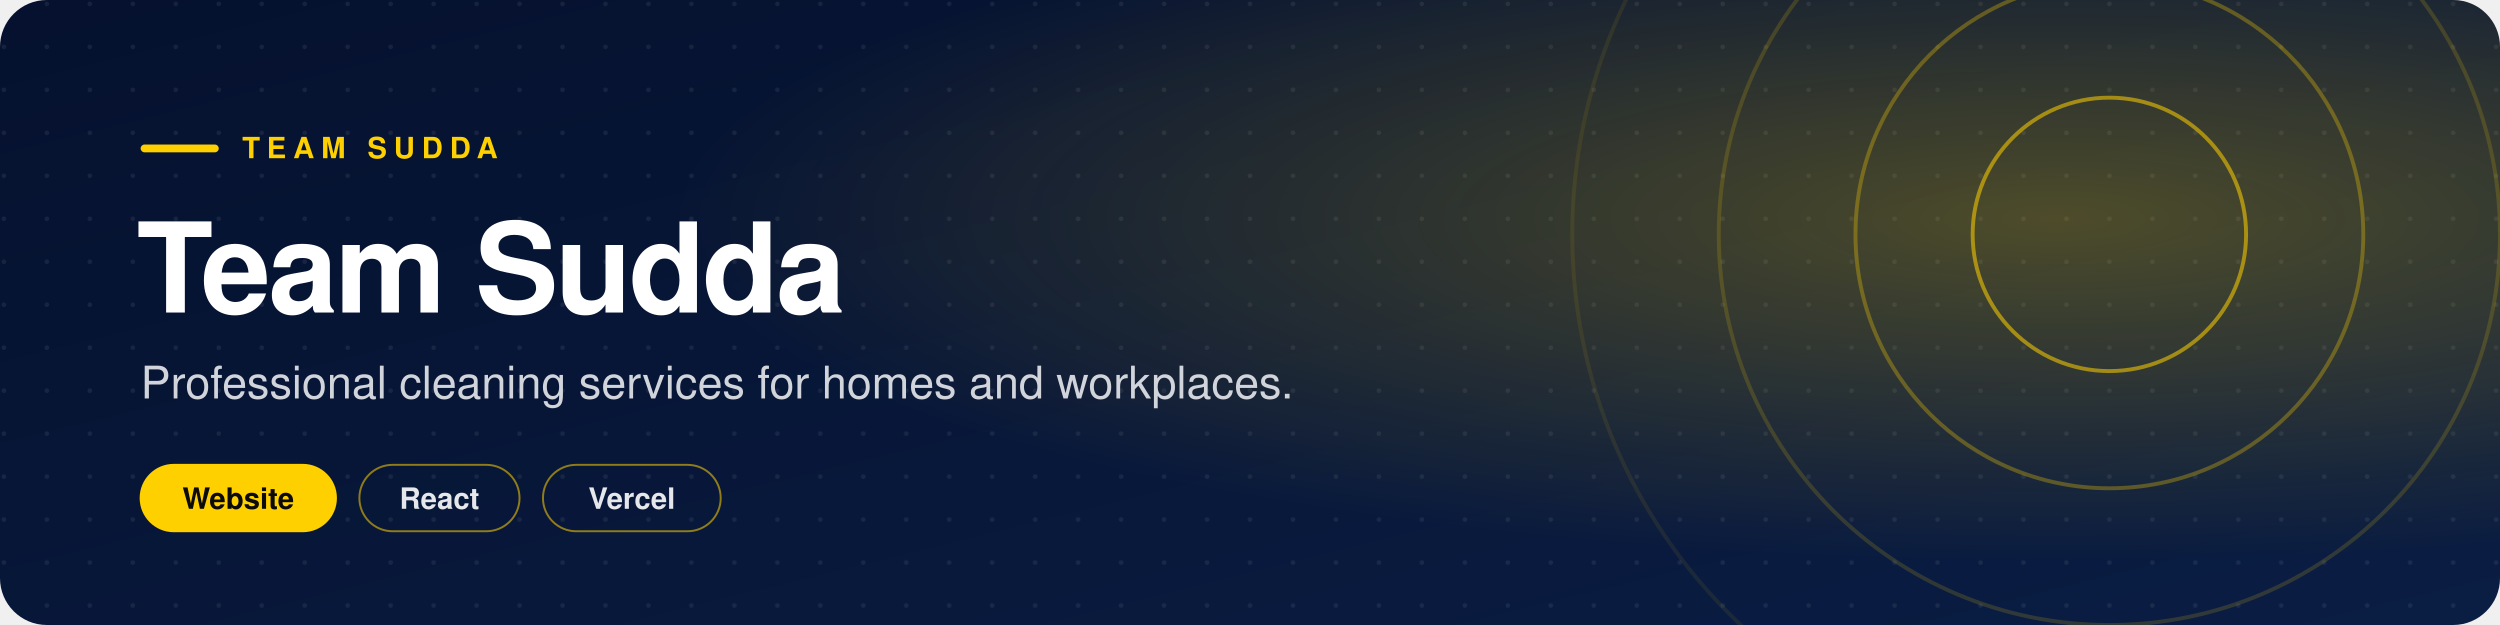
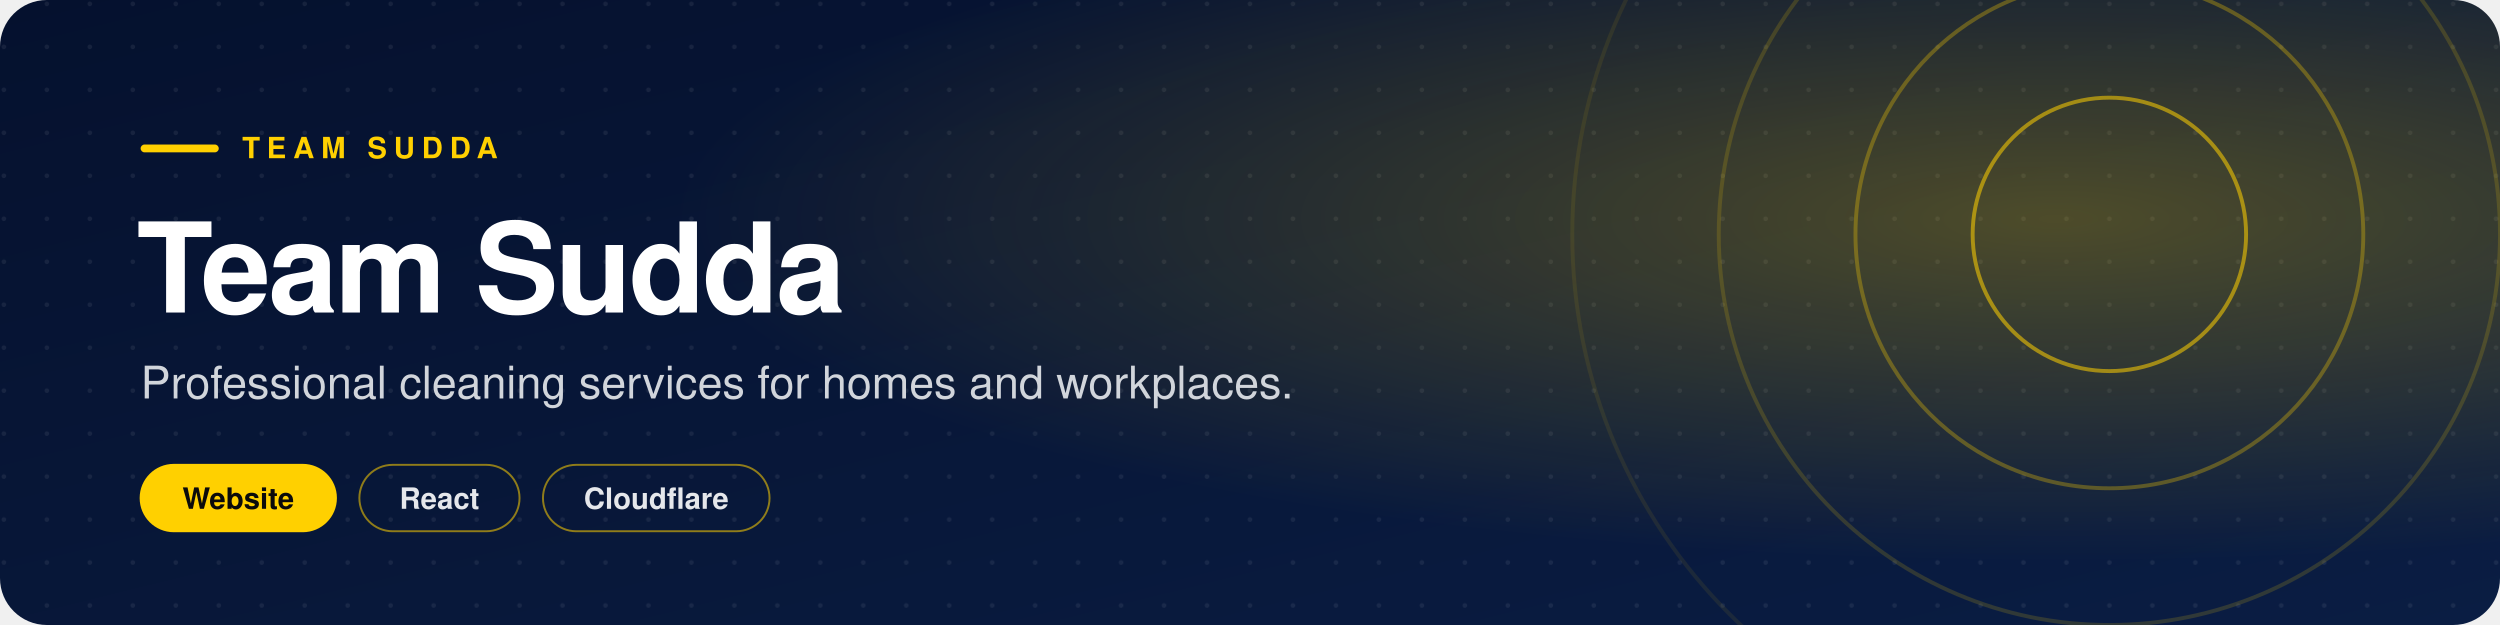
<svg xmlns="http://www.w3.org/2000/svg" width="1280" height="320" viewBox="0 0 1280 320" role="img" aria-label="Team Sudda: Professional cleaning services for homes and workplaces.">
  <defs>
    <linearGradient id="bg" x1="0" y1="0" x2="1" y2="1">
      <stop offset="0" stop-color="#05112e" />
      <stop offset="1" stop-color="#0a1d43" />
    </linearGradient>
    <radialGradient id="glow" cx="0.82" cy="0.35" r="0.55">
      <stop offset="0" stop-color="#ffd000" stop-opacity="0.28" />
      <stop offset="1" stop-color="#ffd000" stop-opacity="0" />
    </radialGradient>
    <pattern id="dots" width="22" height="22" patternUnits="userSpaceOnUse">
      <circle cx="2" cy="2" r="1.2" fill="#ffffff" fill-opacity="0.07" />
    </pattern>
    <clipPath id="frame">
      <rect width="1280" height="320" rx="24" />
    </clipPath>
  </defs>
  <g clip-path="url(#frame)">
    <rect width="1280" height="320" fill="url(#bg)" />
    <rect width="1280" height="320" fill="url(#dots)" />
    <rect width="1280" height="320" fill="url(#glow)" />
    <g fill="none" stroke="#ffd000">
      <circle cx="1080" cy="120" r="70" stroke-opacity="0.55" stroke-width="2" />
      <circle cx="1080" cy="120" r="130" stroke-opacity="0.30" stroke-width="2" />
      <circle cx="1080" cy="120" r="200" stroke-opacity="0.16" stroke-width="2" />
      <circle cx="1080" cy="120" r="275" stroke-opacity="0.08" stroke-width="2" />
    </g>
    <rect x="72" y="74" width="40" height="4" rx="2" fill="#ffd000" />
    <text x="124" y="81" font-family="'Segoe UI', 'Helvetica Neue', Helvetica, Arial, sans-serif" font-size="15" font-weight="700" letter-spacing="3.5" fill="#ffd000">TEAM SUDDA</text>
    <text x="70" y="160" font-family="'Segoe UI', 'Helvetica Neue', Helvetica, Arial, sans-serif" font-size="64" font-weight="800" letter-spacing="-1.5" fill="#ffffff">Team Sudda</text>
    <text x="72" y="204" font-family="'Segoe UI', 'Helvetica Neue', Helvetica, Arial, sans-serif" font-size="23" font-weight="400" fill="#d1d5db">Professional cleaning services for homes and workplaces.</text>
    <rect x="72" y="238" width="100" height="34" rx="17" fill="#ffd000" stroke="#ffd000" stroke-opacity="1" />
    <text x="122.0" y="260.5" text-anchor="middle" font-family="'Segoe UI', 'Helvetica Neue', Helvetica, Arial, sans-serif" font-size="15" font-weight="600" fill="#0b0b0b">Website</text>
    <rect x="184" y="238" width="82" height="34" rx="17" fill="none" stroke="#ffd000" stroke-opacity="0.55" />
    <text x="225.0" y="260.5" text-anchor="middle" font-family="'Segoe UI', 'Helvetica Neue', Helvetica, Arial, sans-serif" font-size="15" font-weight="600" fill="#e5e7eb">React</text>
-     <rect x="278" y="238" width="91" height="34" rx="17" fill="none" stroke="#ffd000" stroke-opacity="0.55" />
-     <text x="323.5" y="260.5" text-anchor="middle" font-family="'Segoe UI', 'Helvetica Neue', Helvetica, Arial, sans-serif" font-size="15" font-weight="600" fill="#e5e7eb">Vercel</text>
+     <rect x="278" y="238" width="116" height="34" rx="17" fill="none" stroke="#ffd000" stroke-opacity="0.55" />
+     <text x="336.0" y="260.5" text-anchor="middle" font-family="'Segoe UI', 'Helvetica Neue', Helvetica, Arial, sans-serif" font-size="15" font-weight="600" fill="#e5e7eb">Cloudflare</text>
  </g>
</svg>
